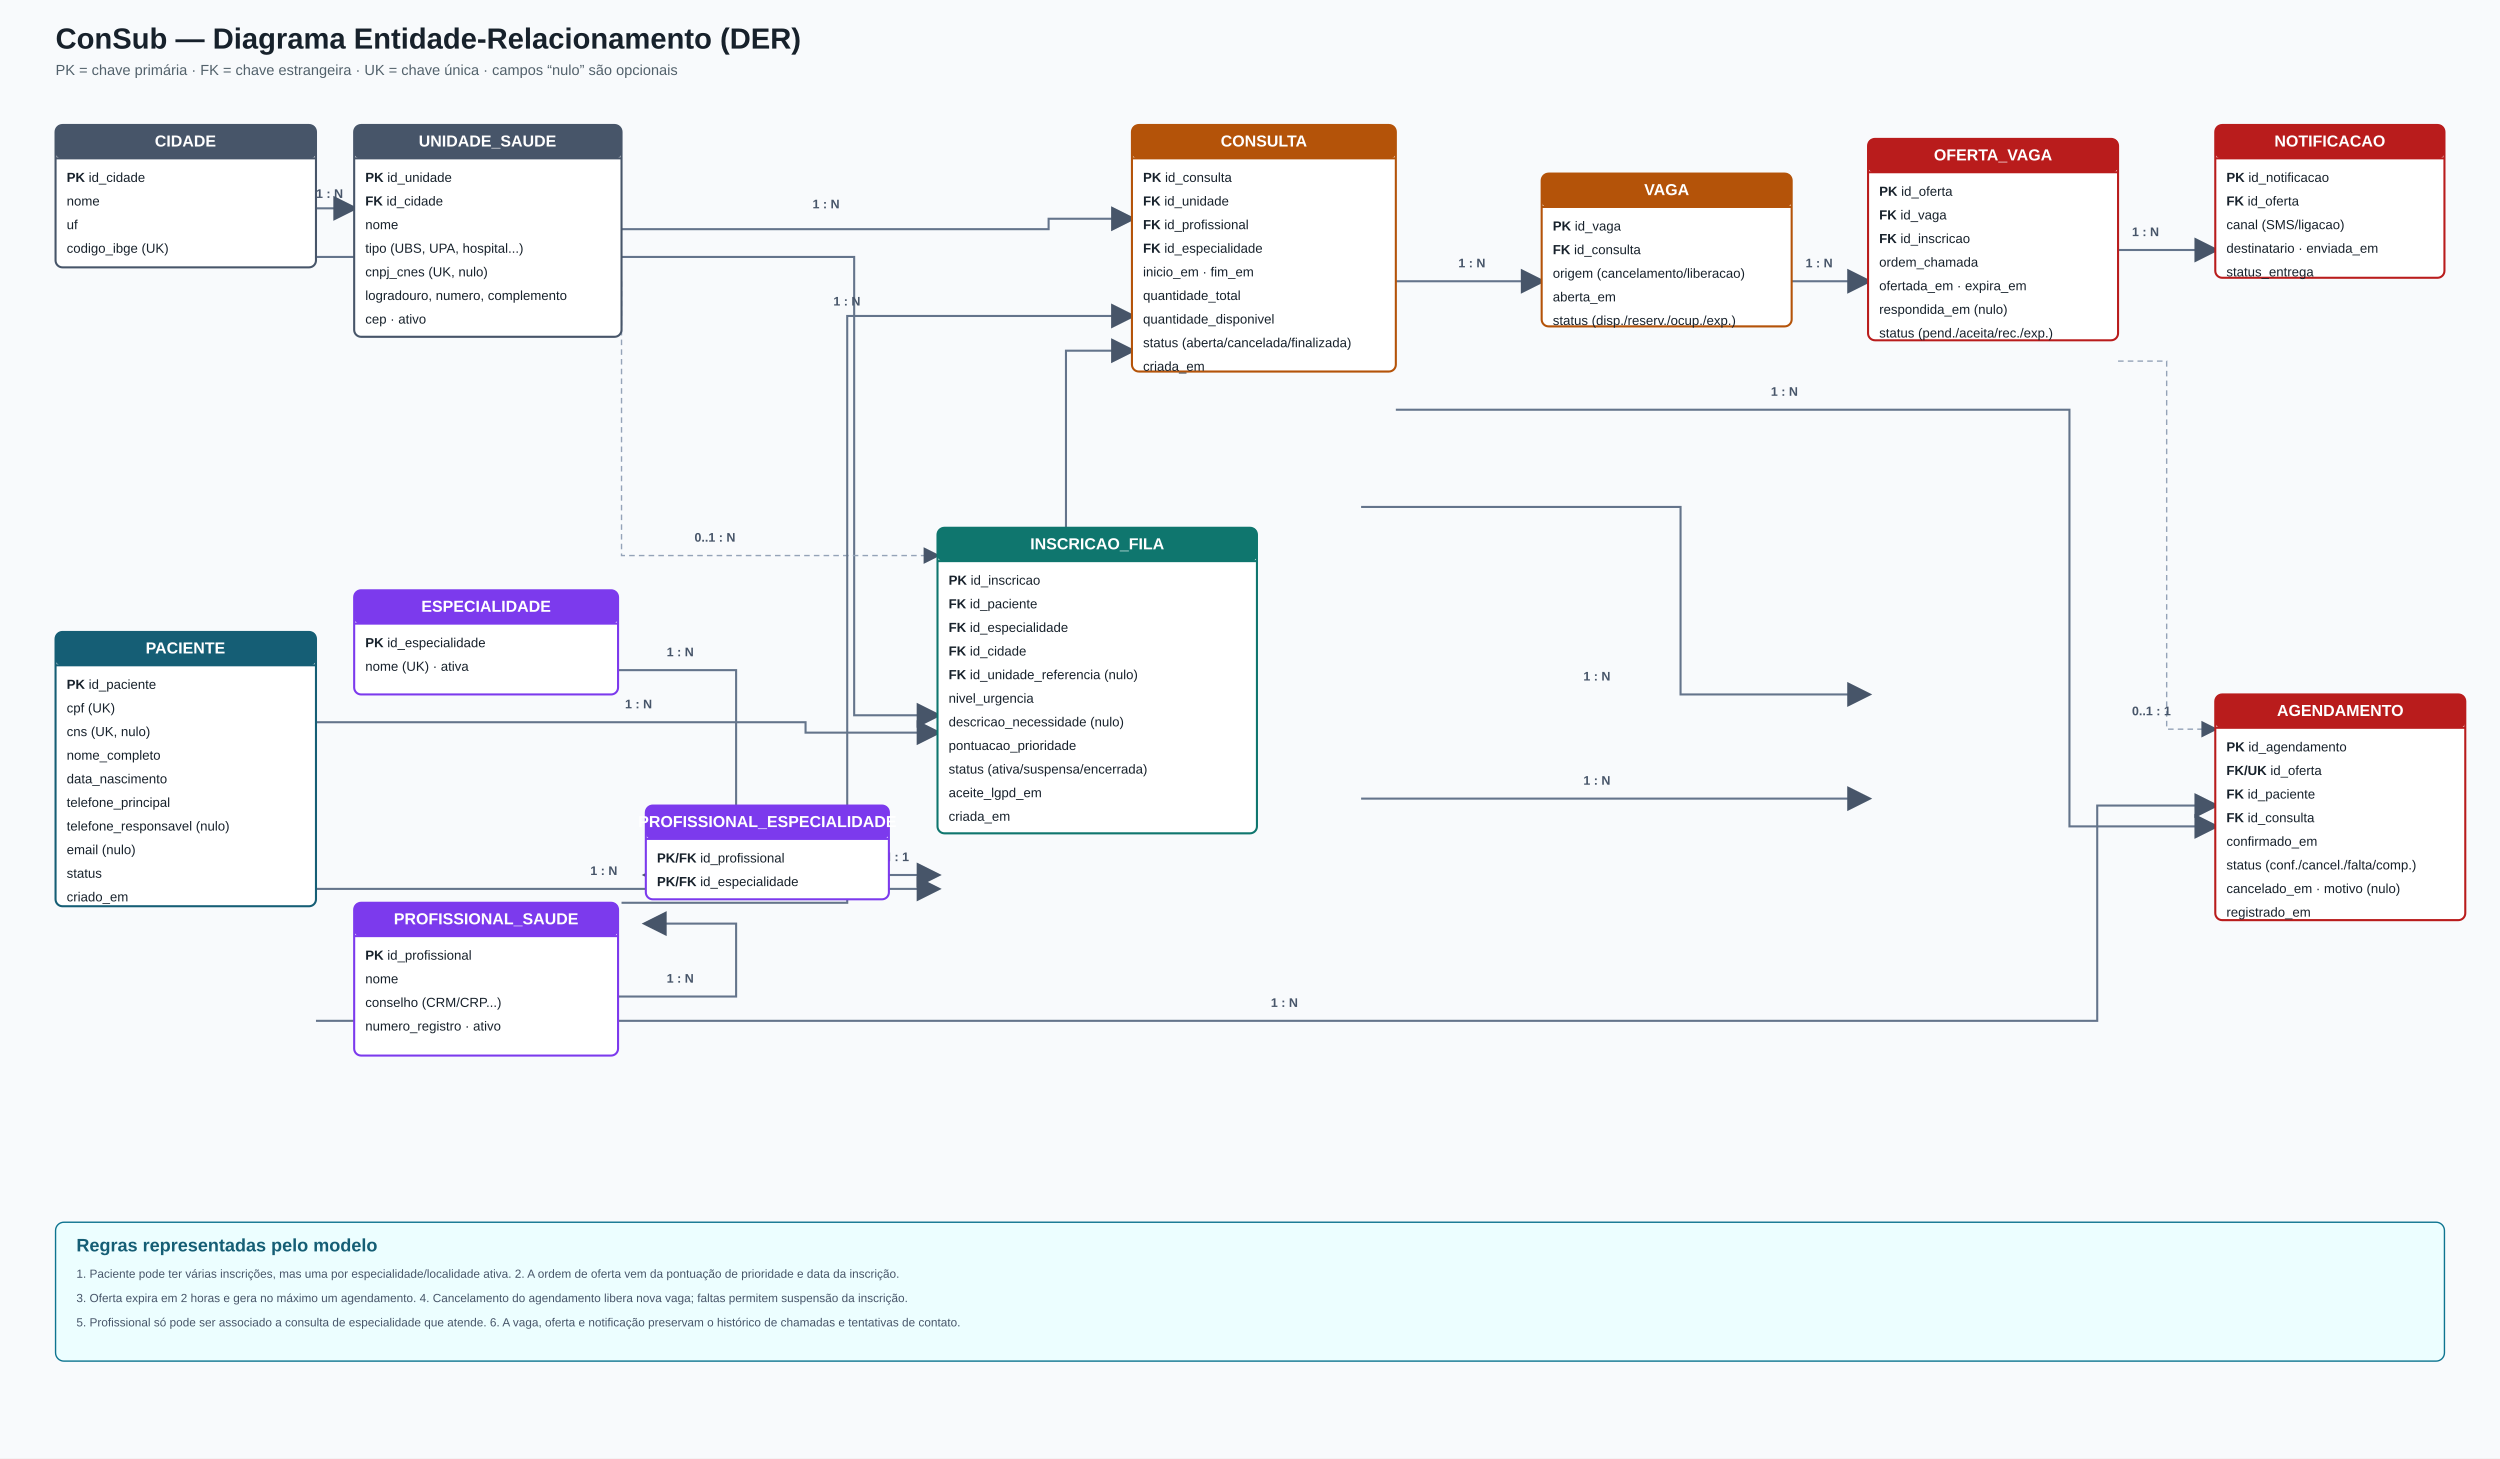
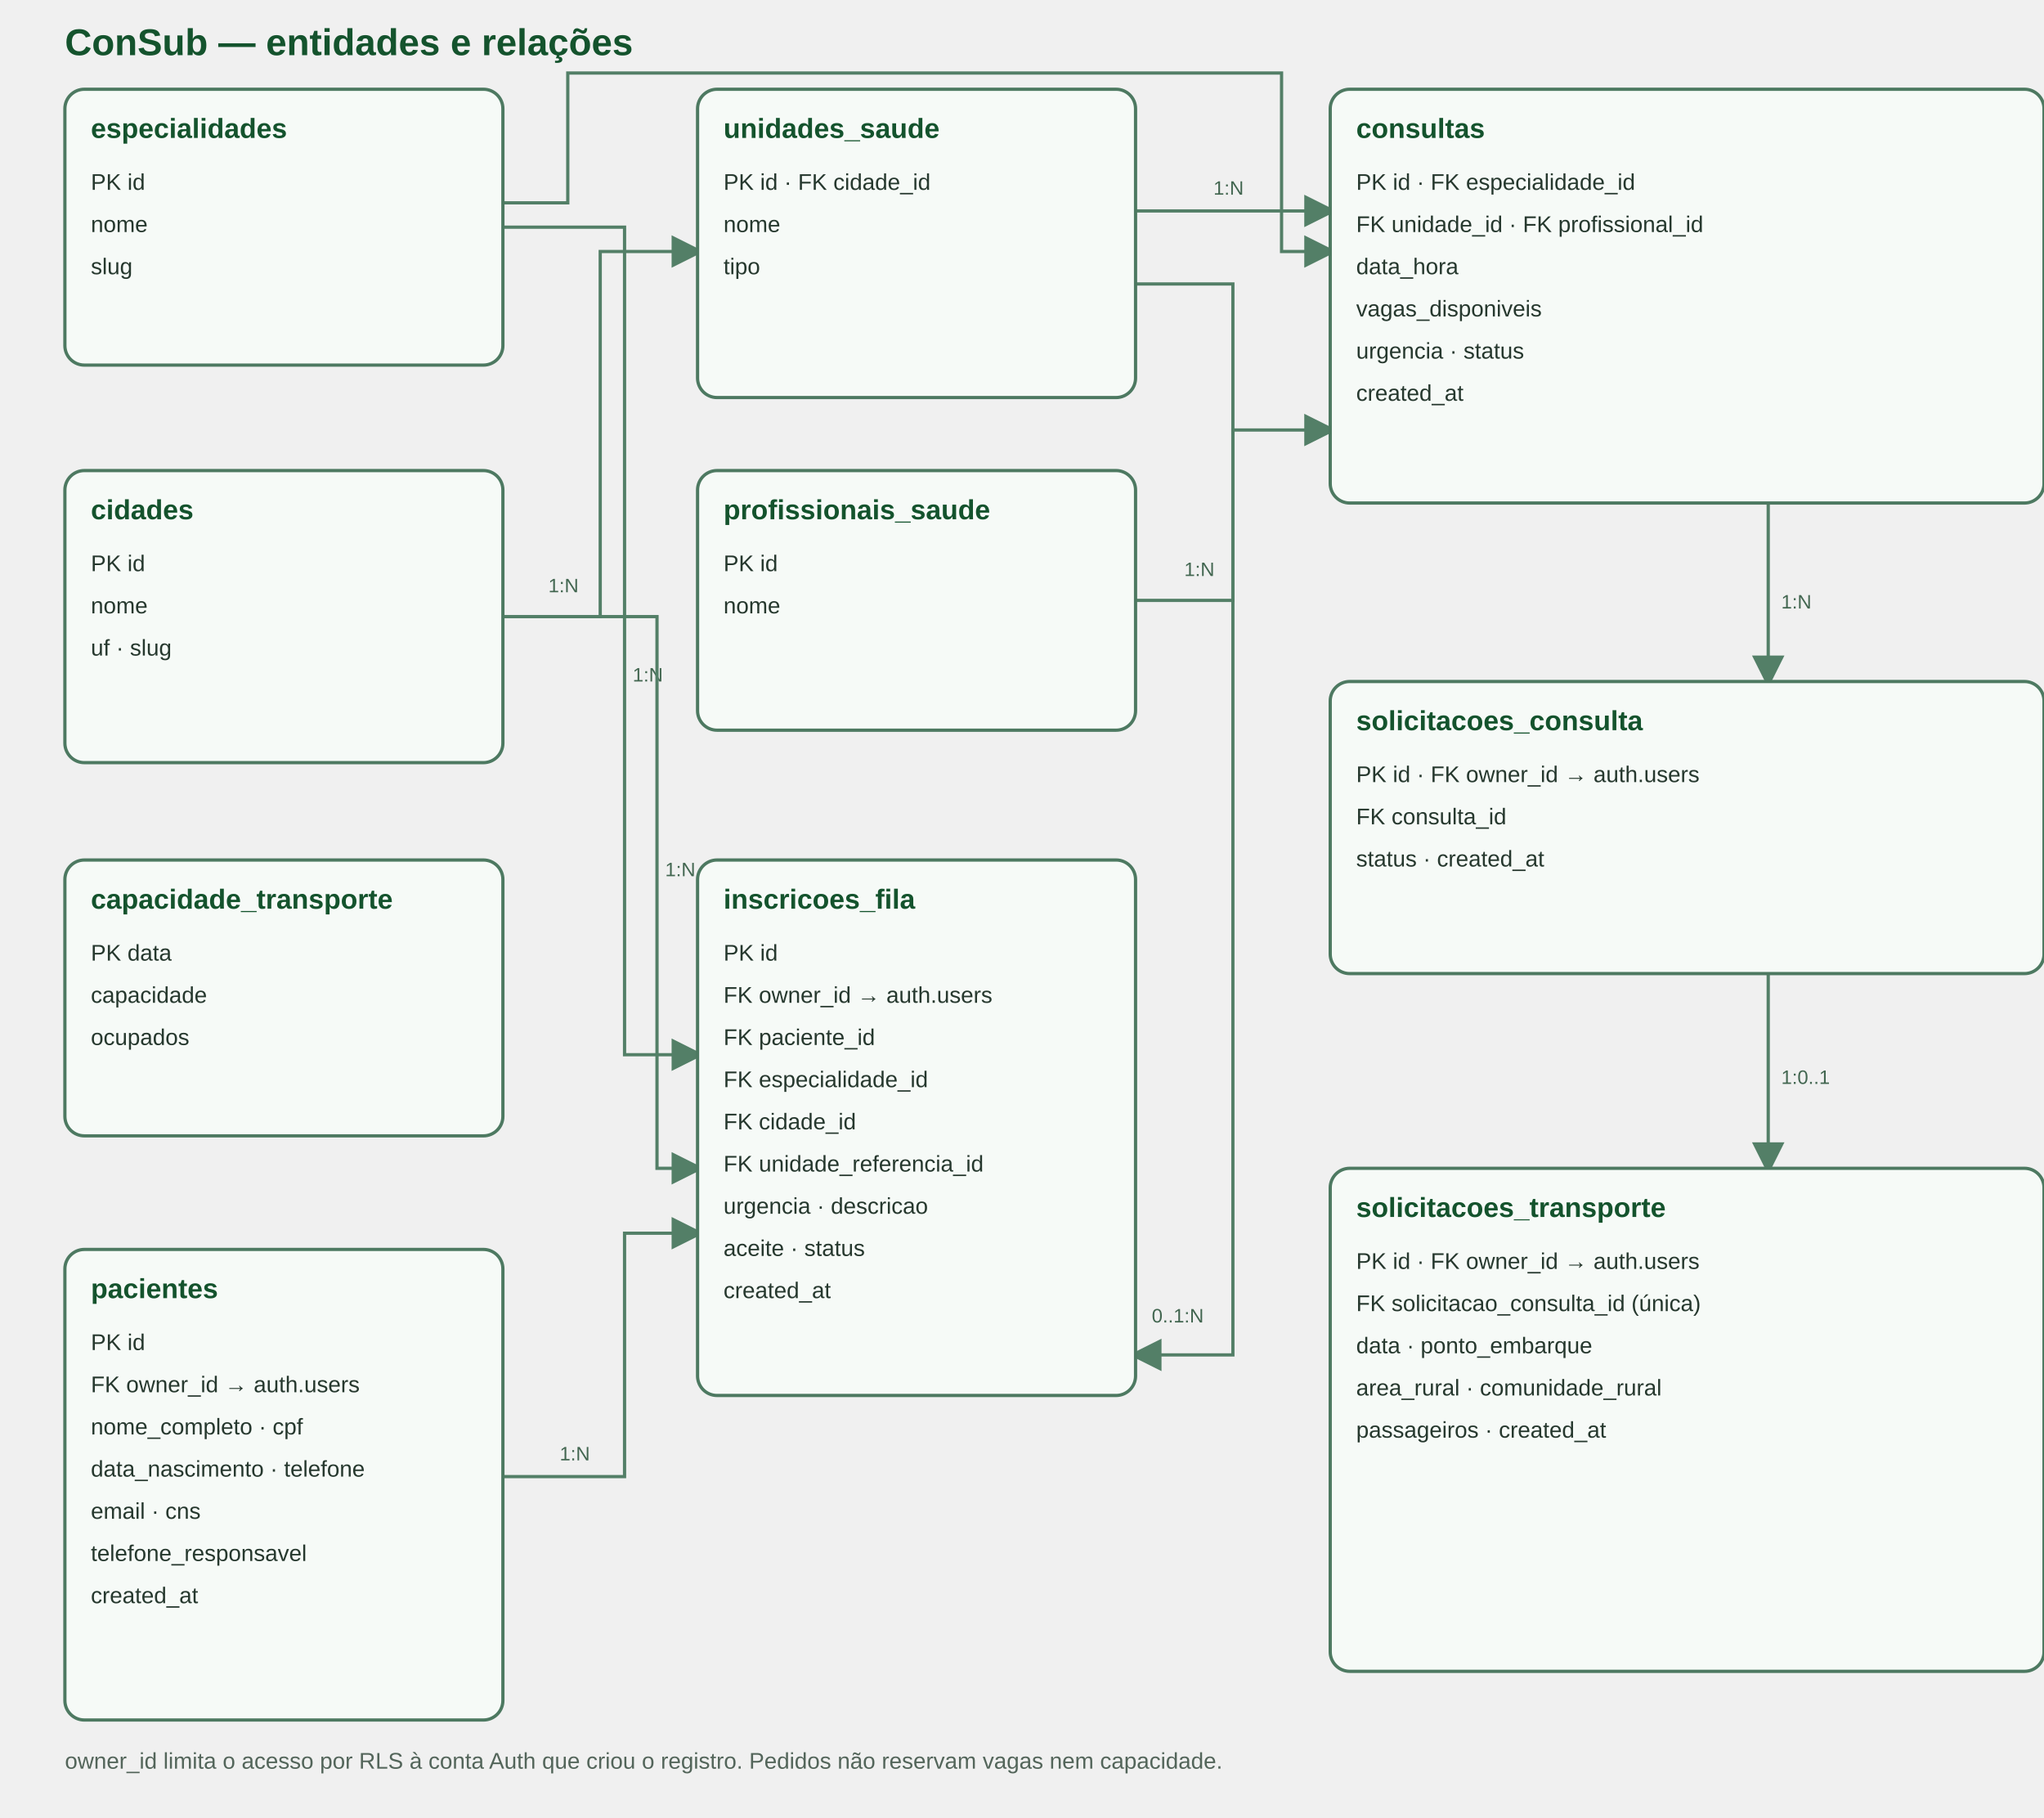
- <svg xmlns="http://www.w3.org/2000/svg" width="3600" height="2100" viewBox="0 0 3600 2100" role="img" aria-labelledby="title desc">
+ <svg xmlns="http://www.w3.org/2000/svg" viewBox="0 0 1260 1120" role="img" aria-labelledby="title description">
  <defs>
-     <marker id="arrow" markerWidth="12" markerHeight="12" refX="10" refY="6" orient="auto">
-       <path d="M0,0 L12,6 L0,12 z" fill="#475569" />
+     <marker id="arrow" markerWidth="10" markerHeight="10" refX="8" refY="5" orient="auto">
+       <path d="M0 0L10 5L0 10Z" fill="#537f67" />
    </marker>
    <style>
-       text{font-family:Arial,Helvetica,sans-serif;fill:#17212b}.title{font-size:42px;font-weight:700}.subtitle{font-size:21px;fill:#52616b}.rel{font-size:18px;font-weight:700;fill:#475569}.box{fill:#fff;stroke-width:3}.field{font-size:19px}.head{font-size:23px;font-weight:700;fill:#fff}.note{font-size:17px;fill:#475569}.line{stroke:#64748b;stroke-width:3;fill:none;marker-end:url(#arrow)}.soft{stroke:#94a3b8;stroke-width:2;fill:none;stroke-dasharray:8 6;marker-end:url(#arrow)}
+       .entity rect { fill:#f6faf7; stroke:#4d7961; stroke-width:2; rx:12; }
+       .entity .title { fill:#14532d; font:700 17px Arial,sans-serif; }
+       .entity .field { fill:#26382e; font:14px Arial,sans-serif; }
+       .edge { fill:none; stroke:#537f67; stroke-width:2; marker-end:url(#arrow); }
+       .edge-label { fill:#426650; font:12px Arial,sans-serif; }
+       .note { fill:#53655a; font:14px Arial,sans-serif; }
+       .heading { fill:#14532d; font:700 23px Arial,sans-serif; }
    </style>
  </defs>
-   <rect width="3600" height="2100" fill="#f8fafc" />
-   <text x="80" y="70" class="title">ConSub — Diagrama Entidade-Relacionamento (DER)</text>
-   <text x="80" y="108" class="subtitle">PK = chave primária · FK = chave estrangeira · UK = chave única · campos “nulo” são opcionais</text>
-   <path class="line" d="M455 300 H510" />
-   <text class="rel" x="455" y="285">1 : N</text>
-   <path class="line" d="M450 370 H1230 V1030 H1350" />
-   <text class="rel" x="760" y="355">1 : N</text>
-   <path class="line" d="M455 1280 H1350" />
-   <text class="rel" x="850" y="1260">1 : N</text>
-   <path class="line" d="M455 1040 H1160 V1055 H1350" />
-   <text class="rel" x="900" y="1020">1 : N</text>
-   <path class="soft" d="M895 405 V800 H1350" />
-   <text class="rel" x="1000" y="780">0..1 : N</text>
-   <path class="line" d="M895 330 H1510 V315 H1630" />
-   <text class="rel" x="1170" y="300">1 : N</text>
-   <path class="line" d="M895 1300 H1220 V455 H1630" />
-   <text class="rel" x="1200" y="440">1 : N</text>
-   <path class="line" d="M890 965 H1060 V1260 H930" />
-   <text class="rel" x="960" y="945">1 : N</text>
-   <path class="line" d="M890 1435 H1060 V1330 H930" />
-   <text class="rel" x="960" y="1415">1 : N</text>
-   <path class="line" d="M1280 1260 H1350" />
-   <text class="rel" x="1270" y="1240">N : 1</text>
-   <path class="line" d="M1510 1090 H1535 V505 H1630" />
-   <text class="rel" x="1515" y="1080">N : 1</text>
-   <path class="line" d="M2010 405 H2220" />
-   <text class="rel" x="2100" y="385">1 : N</text>
-   <path class="line" d="M2580 405 H2690" />
-   <text class="rel" x="2600" y="385">1 : N</text>
-   <path class="line" d="M1960 730 H2420 V1000 H2690" />
-   <text class="rel" x="2280" y="980">1 : N</text>
-   <path class="line" d="M1960 1150 H2690" />
-   <text class="rel" x="2280" y="1130">1 : N</text>
-   <path class="line" d="M3050 360 H3190" />
-   <text class="rel" x="3070" y="340">1 : N</text>
-   <path class="soft" d="M3050 520 H3120 V1050 H3190" />
-   <text class="rel" x="3070" y="1030">0..1 : 1</text>
-   <path class="line" d="M455 1470 H3020 V1160 H3190" />
-   <text class="rel" x="1830" y="1450">1 : N</text>
-   <path class="line" d="M2010 590 H2980 V1190 H3190" />
-   <text class="rel" x="2550" y="570">1 : N</text>
-   <g transform="translate(80 180)">
-     <rect class="box" width="375" height="205" rx="10" stroke="#475569" />
-     <path d="M0 48H375" stroke="#475569" stroke-width="3" />
-     <rect width="375" height="48" rx="8" fill="#475569" />
-     <text x="187" y="31" text-anchor="middle" class="head">CIDADE</text>
-     <text x="16" y="82" class="field">
-       <tspan font-weight="700">PK</tspan> id_cidade</text>
-     <text x="16" y="116" class="field">nome</text>
-     <text x="16" y="150" class="field">uf</text>
-     <text x="16" y="184" class="field">codigo_ibge (UK)</text>
+   <text x="40" y="34" class="heading">ConSub — entidades e relações</text>
+   <path class="edge" d="M310 380H370V155H430" />
+   <text x="338" y="365" class="edge-label">1:N</text>
+   <path class="edge" d="M310 125H350V45H790V155H820" />
+   <text x="565" y="115" class="edge-label">1:N</text>
+   <path class="edge" d="M700 130H820" />
+   <text x="748" y="120" class="edge-label">1:N</text>
+   <path class="edge" d="M700 370H760V265H820" />
+   <text x="730" y="355" class="edge-label">1:N</text>
+   <path class="edge" d="M310 140H385V650H430" />
+   <text x="390" y="420" class="edge-label">1:N</text>
+   <path class="edge" d="M310 380H405V720H430" />
+   <text x="410" y="540" class="edge-label">1:N</text>
+   <path class="edge" d="M310 910H385V760H430" />
+   <text x="345" y="900" class="edge-label">1:N</text>
+   <path class="edge" d="M700 175H760V835H700" />
+   <text x="710" y="815" class="edge-label">0..1:N</text>
+   <path class="edge" d="M1090 310V420" />
+   <text x="1098" y="375" class="edge-label">1:N</text>
+   <path class="edge" d="M1090 600V720" />
+   <text x="1098" y="668" class="edge-label">1:0..1</text>
+   <g class="entity" transform="translate(40 55)">
+     <rect width="270" height="170" />
+     <text x="16" y="30" class="title">especialidades</text>
+     <text x="16" y="62" class="field">PK id</text>
+     <text x="16" y="88" class="field">nome</text>
+     <text x="16" y="114" class="field">slug</text>
  </g>
-   <g transform="translate(510 180)">
-     <rect class="box" width="385" height="305" rx="10" stroke="#475569" />
-     <path d="M0 48H385" stroke="#475569" stroke-width="3" />
-     <rect width="385" height="48" rx="8" fill="#475569" />
-     <text x="192" y="31" text-anchor="middle" class="head">UNIDADE_SAUDE</text>
-     <text x="16" y="82" class="field">
-       <tspan font-weight="700">PK</tspan> id_unidade</text>
-     <text x="16" y="116" class="field">
-       <tspan font-weight="700">FK</tspan> id_cidade</text>
-     <text x="16" y="150" class="field">nome</text>
-     <text x="16" y="184" class="field">tipo (UBS, UPA, hospital...)</text>
-     <text x="16" y="218" class="field">cnpj_cnes (UK, nulo)</text>
-     <text x="16" y="252" class="field">logradouro, numero, complemento</text>
-     <text x="16" y="286" class="field">cep · ativo</text>
+   <g class="entity" transform="translate(40 290)">
+     <rect width="270" height="180" />
+     <text x="16" y="30" class="title">cidades</text>
+     <text x="16" y="62" class="field">PK id</text>
+     <text x="16" y="88" class="field">nome</text>
+     <text x="16" y="114" class="field">uf · slug</text>
  </g>
-   <g transform="translate(80 910)">
-     <rect class="box" width="375" height="395" rx="10" stroke="#155e75" />
-     <path d="M0 48H375" stroke="#155e75" stroke-width="3" />
-     <rect width="375" height="48" rx="8" fill="#155e75" />
-     <text x="187" y="31" text-anchor="middle" class="head">PACIENTE</text>
-     <text x="16" y="82" class="field">
-       <tspan font-weight="700">PK</tspan> id_paciente</text>
-     <text x="16" y="116" class="field">cpf (UK)</text>
-     <text x="16" y="150" class="field">cns (UK, nulo)</text>
-     <text x="16" y="184" class="field">nome_completo</text>
-     <text x="16" y="218" class="field">data_nascimento</text>
-     <text x="16" y="252" class="field">telefone_principal</text>
-     <text x="16" y="286" class="field">telefone_responsavel (nulo)</text>
-     <text x="16" y="320" class="field">email (nulo)</text>
-     <text x="16" y="354" class="field">status</text>
-     <text x="16" y="388" class="field">criado_em</text>
+   <g class="entity" transform="translate(40 530)">
+     <rect width="270" height="170" />
+     <text x="16" y="30" class="title">capacidade_transporte</text>
+     <text x="16" y="62" class="field">PK data</text>
+     <text x="16" y="88" class="field">capacidade</text>
+     <text x="16" y="114" class="field">ocupados</text>
  </g>
-   <g transform="translate(510 850)">
-     <rect class="box" width="380" height="150" rx="10" stroke="#7c3aed" />
-     <path d="M0 48H380" stroke="#7c3aed" stroke-width="3" />
-     <rect width="380" height="48" rx="8" fill="#7c3aed" />
-     <text x="190" y="31" text-anchor="middle" class="head">ESPECIALIDADE</text>
-     <text x="16" y="82" class="field">
-       <tspan font-weight="700">PK</tspan> id_especialidade</text>
-     <text x="16" y="116" class="field">nome (UK) · ativa</text>
+   <g class="entity" transform="translate(40 770)">
+     <rect width="270" height="290" />
+     <text x="16" y="30" class="title">pacientes</text>
+     <text x="16" y="62" class="field">PK id</text>
+     <text x="16" y="88" class="field">FK owner_id → auth.users</text>
+     <text x="16" y="114" class="field">nome_completo · cpf</text>
+     <text x="16" y="140" class="field">data_nascimento · telefone</text>
+     <text x="16" y="166" class="field">email · cns</text>
+     <text x="16" y="192" class="field">telefone_responsavel</text>
+     <text x="16" y="218" class="field">created_at</text>
  </g>
-   <g transform="translate(510 1300)">
-     <rect class="box" width="380" height="220" rx="10" stroke="#7c3aed" />
-     <path d="M0 48H380" stroke="#7c3aed" stroke-width="3" />
-     <rect width="380" height="48" rx="8" fill="#7c3aed" />
-     <text x="190" y="31" text-anchor="middle" class="head">PROFISSIONAL_SAUDE</text>
-     <text x="16" y="82" class="field">
-       <tspan font-weight="700">PK</tspan> id_profissional</text>
-     <text x="16" y="116" class="field">nome</text>
-     <text x="16" y="150" class="field">conselho (CRM/CRP...)</text>
-     <text x="16" y="184" class="field">numero_registro · ativo</text>
+   <g class="entity" transform="translate(430 55)">
+     <rect width="270" height="190" />
+     <text x="16" y="30" class="title">unidades_saude</text>
+     <text x="16" y="62" class="field">PK id · FK cidade_id</text>
+     <text x="16" y="88" class="field">nome</text>
+     <text x="16" y="114" class="field">tipo</text>
  </g>
-   <g transform="translate(930 1160)">
-     <rect class="box" width="350" height="135" rx="10" stroke="#7c3aed" />
-     <path d="M0 48H350" stroke="#7c3aed" stroke-width="3" />
-     <rect width="350" height="48" rx="8" fill="#7c3aed" />
-     <text x="175" y="31" text-anchor="middle" class="head">PROFISSIONAL_ESPECIALIDADE</text>
-     <text x="16" y="82" class="field">
-       <tspan font-weight="700">PK/FK</tspan> id_profissional</text>
-     <text x="16" y="116" class="field">
-       <tspan font-weight="700">PK/FK</tspan> id_especialidade</text>
+   <g class="entity" transform="translate(430 290)">
+     <rect width="270" height="160" />
+     <text x="16" y="30" class="title">profissionais_saude</text>
+     <text x="16" y="62" class="field">PK id</text>
+     <text x="16" y="88" class="field">nome</text>
  </g>
-   <g transform="translate(1350 760)">
-     <rect class="box" width="460" height="440" rx="10" stroke="#0f766e" />
-     <path d="M0 48H460" stroke="#0f766e" stroke-width="3" />
-     <rect width="460" height="48" rx="8" fill="#0f766e" />
-     <text x="230" y="31" text-anchor="middle" class="head">INSCRICAO_FILA</text>
-     <text x="16" y="82" class="field">
-       <tspan font-weight="700">PK</tspan> id_inscricao</text>
-     <text x="16" y="116" class="field">
-       <tspan font-weight="700">FK</tspan> id_paciente</text>
-     <text x="16" y="150" class="field">
-       <tspan font-weight="700">FK</tspan> id_especialidade</text>
-     <text x="16" y="184" class="field">
-       <tspan font-weight="700">FK</tspan> id_cidade</text>
-     <text x="16" y="218" class="field">
-       <tspan font-weight="700">FK</tspan> id_unidade_referencia (nulo)</text>
-     <text x="16" y="252" class="field">nivel_urgencia</text>
-     <text x="16" y="286" class="field">descricao_necessidade (nulo)</text>
-     <text x="16" y="320" class="field">pontuacao_prioridade</text>
-     <text x="16" y="354" class="field">status (ativa/suspensa/encerrada)</text>
-     <text x="16" y="388" class="field">aceite_lgpd_em</text>
-     <text x="16" y="422" class="field">criada_em</text>
+   <g class="entity" transform="translate(430 530)">
+     <rect width="270" height="330" />
+     <text x="16" y="30" class="title">inscricoes_fila</text>
+     <text x="16" y="62" class="field">PK id</text>
+     <text x="16" y="88" class="field">FK owner_id → auth.users</text>
+     <text x="16" y="114" class="field">FK paciente_id</text>
+     <text x="16" y="140" class="field">FK especialidade_id</text>
+     <text x="16" y="166" class="field">FK cidade_id</text>
+     <text x="16" y="192" class="field">FK unidade_referencia_id</text>
+     <text x="16" y="218" class="field">urgencia · descricao</text>
+     <text x="16" y="244" class="field">aceite · status</text>
+     <text x="16" y="270" class="field">created_at</text>
  </g>
-   <g transform="translate(1630 180)">
-     <rect class="box" width="380" height="355" rx="10" stroke="#b45309" />
-     <path d="M0 48H380" stroke="#b45309" stroke-width="3" />
-     <rect width="380" height="48" rx="8" fill="#b45309" />
-     <text x="190" y="31" text-anchor="middle" class="head">CONSULTA</text>
-     <text x="16" y="82" class="field">
-       <tspan font-weight="700">PK</tspan> id_consulta</text>
-     <text x="16" y="116" class="field">
-       <tspan font-weight="700">FK</tspan> id_unidade</text>
-     <text x="16" y="150" class="field">
-       <tspan font-weight="700">FK</tspan> id_profissional</text>
-     <text x="16" y="184" class="field">
-       <tspan font-weight="700">FK</tspan> id_especialidade</text>
-     <text x="16" y="218" class="field">inicio_em · fim_em</text>
-     <text x="16" y="252" class="field">quantidade_total</text>
-     <text x="16" y="286" class="field">quantidade_disponivel</text>
-     <text x="16" y="320" class="field">status (aberta/cancelada/finalizada)</text>
-     <text x="16" y="354" class="field">criada_em</text>
+   <g class="entity" transform="translate(820 55)">
+     <rect width="440" height="255" />
+     <text x="16" y="30" class="title">consultas</text>
+     <text x="16" y="62" class="field">PK id · FK especialidade_id</text>
+     <text x="16" y="88" class="field">FK unidade_id · FK profissional_id</text>
+     <text x="16" y="114" class="field">data_hora</text>
+     <text x="16" y="140" class="field">vagas_disponiveis</text>
+     <text x="16" y="166" class="field">urgencia · status</text>
+     <text x="16" y="192" class="field">created_at</text>
  </g>
-   <g transform="translate(2220 250)">
-     <rect class="box" width="360" height="220" rx="10" stroke="#b45309" />
-     <path d="M0 48H360" stroke="#b45309" stroke-width="3" />
-     <rect width="360" height="48" rx="8" fill="#b45309" />
-     <text x="180" y="31" text-anchor="middle" class="head">VAGA</text>
-     <text x="16" y="82" class="field">
-       <tspan font-weight="700">PK</tspan> id_vaga</text>
-     <text x="16" y="116" class="field">
-       <tspan font-weight="700">FK</tspan> id_consulta</text>
-     <text x="16" y="150" class="field">origem (cancelamento/liberacao)</text>
-     <text x="16" y="184" class="field">aberta_em</text>
-     <text x="16" y="218" class="field">status (disp./reserv./ocup./exp.)</text>
+   <g class="entity" transform="translate(820 420)">
+     <rect width="440" height="180" />
+     <text x="16" y="30" class="title">solicitacoes_consulta</text>
+     <text x="16" y="62" class="field">PK id · FK owner_id → auth.users</text>
+     <text x="16" y="88" class="field">FK consulta_id</text>
+     <text x="16" y="114" class="field">status · created_at</text>
  </g>
-   <g transform="translate(2690 200)">
-     <rect class="box" width="360" height="290" rx="10" stroke="#b91c1c" />
-     <path d="M0 48H360" stroke="#b91c1c" stroke-width="3" />
-     <rect width="360" height="48" rx="8" fill="#b91c1c" />
-     <text x="180" y="31" text-anchor="middle" class="head">OFERTA_VAGA</text>
-     <text x="16" y="82" class="field">
-       <tspan font-weight="700">PK</tspan> id_oferta</text>
-     <text x="16" y="116" class="field">
-       <tspan font-weight="700">FK</tspan> id_vaga</text>
-     <text x="16" y="150" class="field">
-       <tspan font-weight="700">FK</tspan> id_inscricao</text>
-     <text x="16" y="184" class="field">ordem_chamada</text>
-     <text x="16" y="218" class="field">ofertada_em · expira_em</text>
-     <text x="16" y="252" class="field">respondida_em (nulo)</text>
-     <text x="16" y="286" class="field">status (pend./aceita/rec./exp.)</text>
+   <g class="entity" transform="translate(820 720)">
+     <rect width="440" height="310" />
+     <text x="16" y="30" class="title">solicitacoes_transporte</text>
+     <text x="16" y="62" class="field">PK id · FK owner_id → auth.users</text>
+     <text x="16" y="88" class="field">FK solicitacao_consulta_id (única)</text>
+     <text x="16" y="114" class="field">data · ponto_embarque</text>
+     <text x="16" y="140" class="field">area_rural · comunidade_rural</text>
+     <text x="16" y="166" class="field">passageiros · created_at</text>
  </g>
-   <g transform="translate(3190 180)">
-     <rect class="box" width="330" height="220" rx="10" stroke="#b91c1c" />
-     <path d="M0 48H330" stroke="#b91c1c" stroke-width="3" />
-     <rect width="330" height="48" rx="8" fill="#b91c1c" />
-     <text x="165" y="31" text-anchor="middle" class="head">NOTIFICACAO</text>
-     <text x="16" y="82" class="field">
-       <tspan font-weight="700">PK</tspan> id_notificacao</text>
-     <text x="16" y="116" class="field">
-       <tspan font-weight="700">FK</tspan> id_oferta</text>
-     <text x="16" y="150" class="field">canal (SMS/ligacao)</text>
-     <text x="16" y="184" class="field">destinatario · enviada_em</text>
-     <text x="16" y="218" class="field">status_entrega</text>
-   </g>
-   <g transform="translate(3190 1000)">
-     <rect class="box" width="360" height="325" rx="10" stroke="#b91c1c" />
-     <path d="M0 48H360" stroke="#b91c1c" stroke-width="3" />
-     <rect width="360" height="48" rx="8" fill="#b91c1c" />
-     <text x="180" y="31" text-anchor="middle" class="head">AGENDAMENTO</text>
-     <text x="16" y="82" class="field">
-       <tspan font-weight="700">PK</tspan> id_agendamento</text>
-     <text x="16" y="116" class="field">
-       <tspan font-weight="700">FK/UK</tspan> id_oferta</text>
-     <text x="16" y="150" class="field">
-       <tspan font-weight="700">FK</tspan> id_paciente</text>
-     <text x="16" y="184" class="field">
-       <tspan font-weight="700">FK</tspan> id_consulta</text>
-     <text x="16" y="218" class="field">confirmado_em</text>
-     <text x="16" y="252" class="field">status (conf./cancel./falta/comp.)</text>
-     <text x="16" y="286" class="field">cancelado_em · motivo (nulo)</text>
-     <text x="16" y="320" class="field">registrado_em</text>
-   </g>
-   <rect x="80" y="1760" width="3440" height="200" rx="12" fill="#ecfeff" stroke="#0e7490" stroke-width="2" />
-   <text x="110" y="1802" class="title" style="font-size:26px;fill:#155e75">Regras representadas pelo modelo</text>
-   <text x="110" y="1840" class="note">1. Paciente pode ter várias inscrições, mas uma por especialidade/localidade ativa.  2. A ordem de oferta vem da pontuação de prioridade e data da inscrição.</text>
-   <text x="110" y="1875" class="note">3. Oferta expira em 2 horas e gera no máximo um agendamento.  4. Cancelamento do agendamento libera nova vaga; faltas permitem suspensão da inscrição.</text>
-   <text x="110" y="1910" class="note">5. Profissional só pode ser associado a consulta de especialidade que atende.  6. A vaga, oferta e notificação preservam o histórico de chamadas e tentativas de contato.</text>
+   <text x="40" y="1090" class="note">owner_id limita o acesso por RLS à conta Auth que criou o registro. Pedidos não reservam vagas nem capacidade.</text>
</svg>
